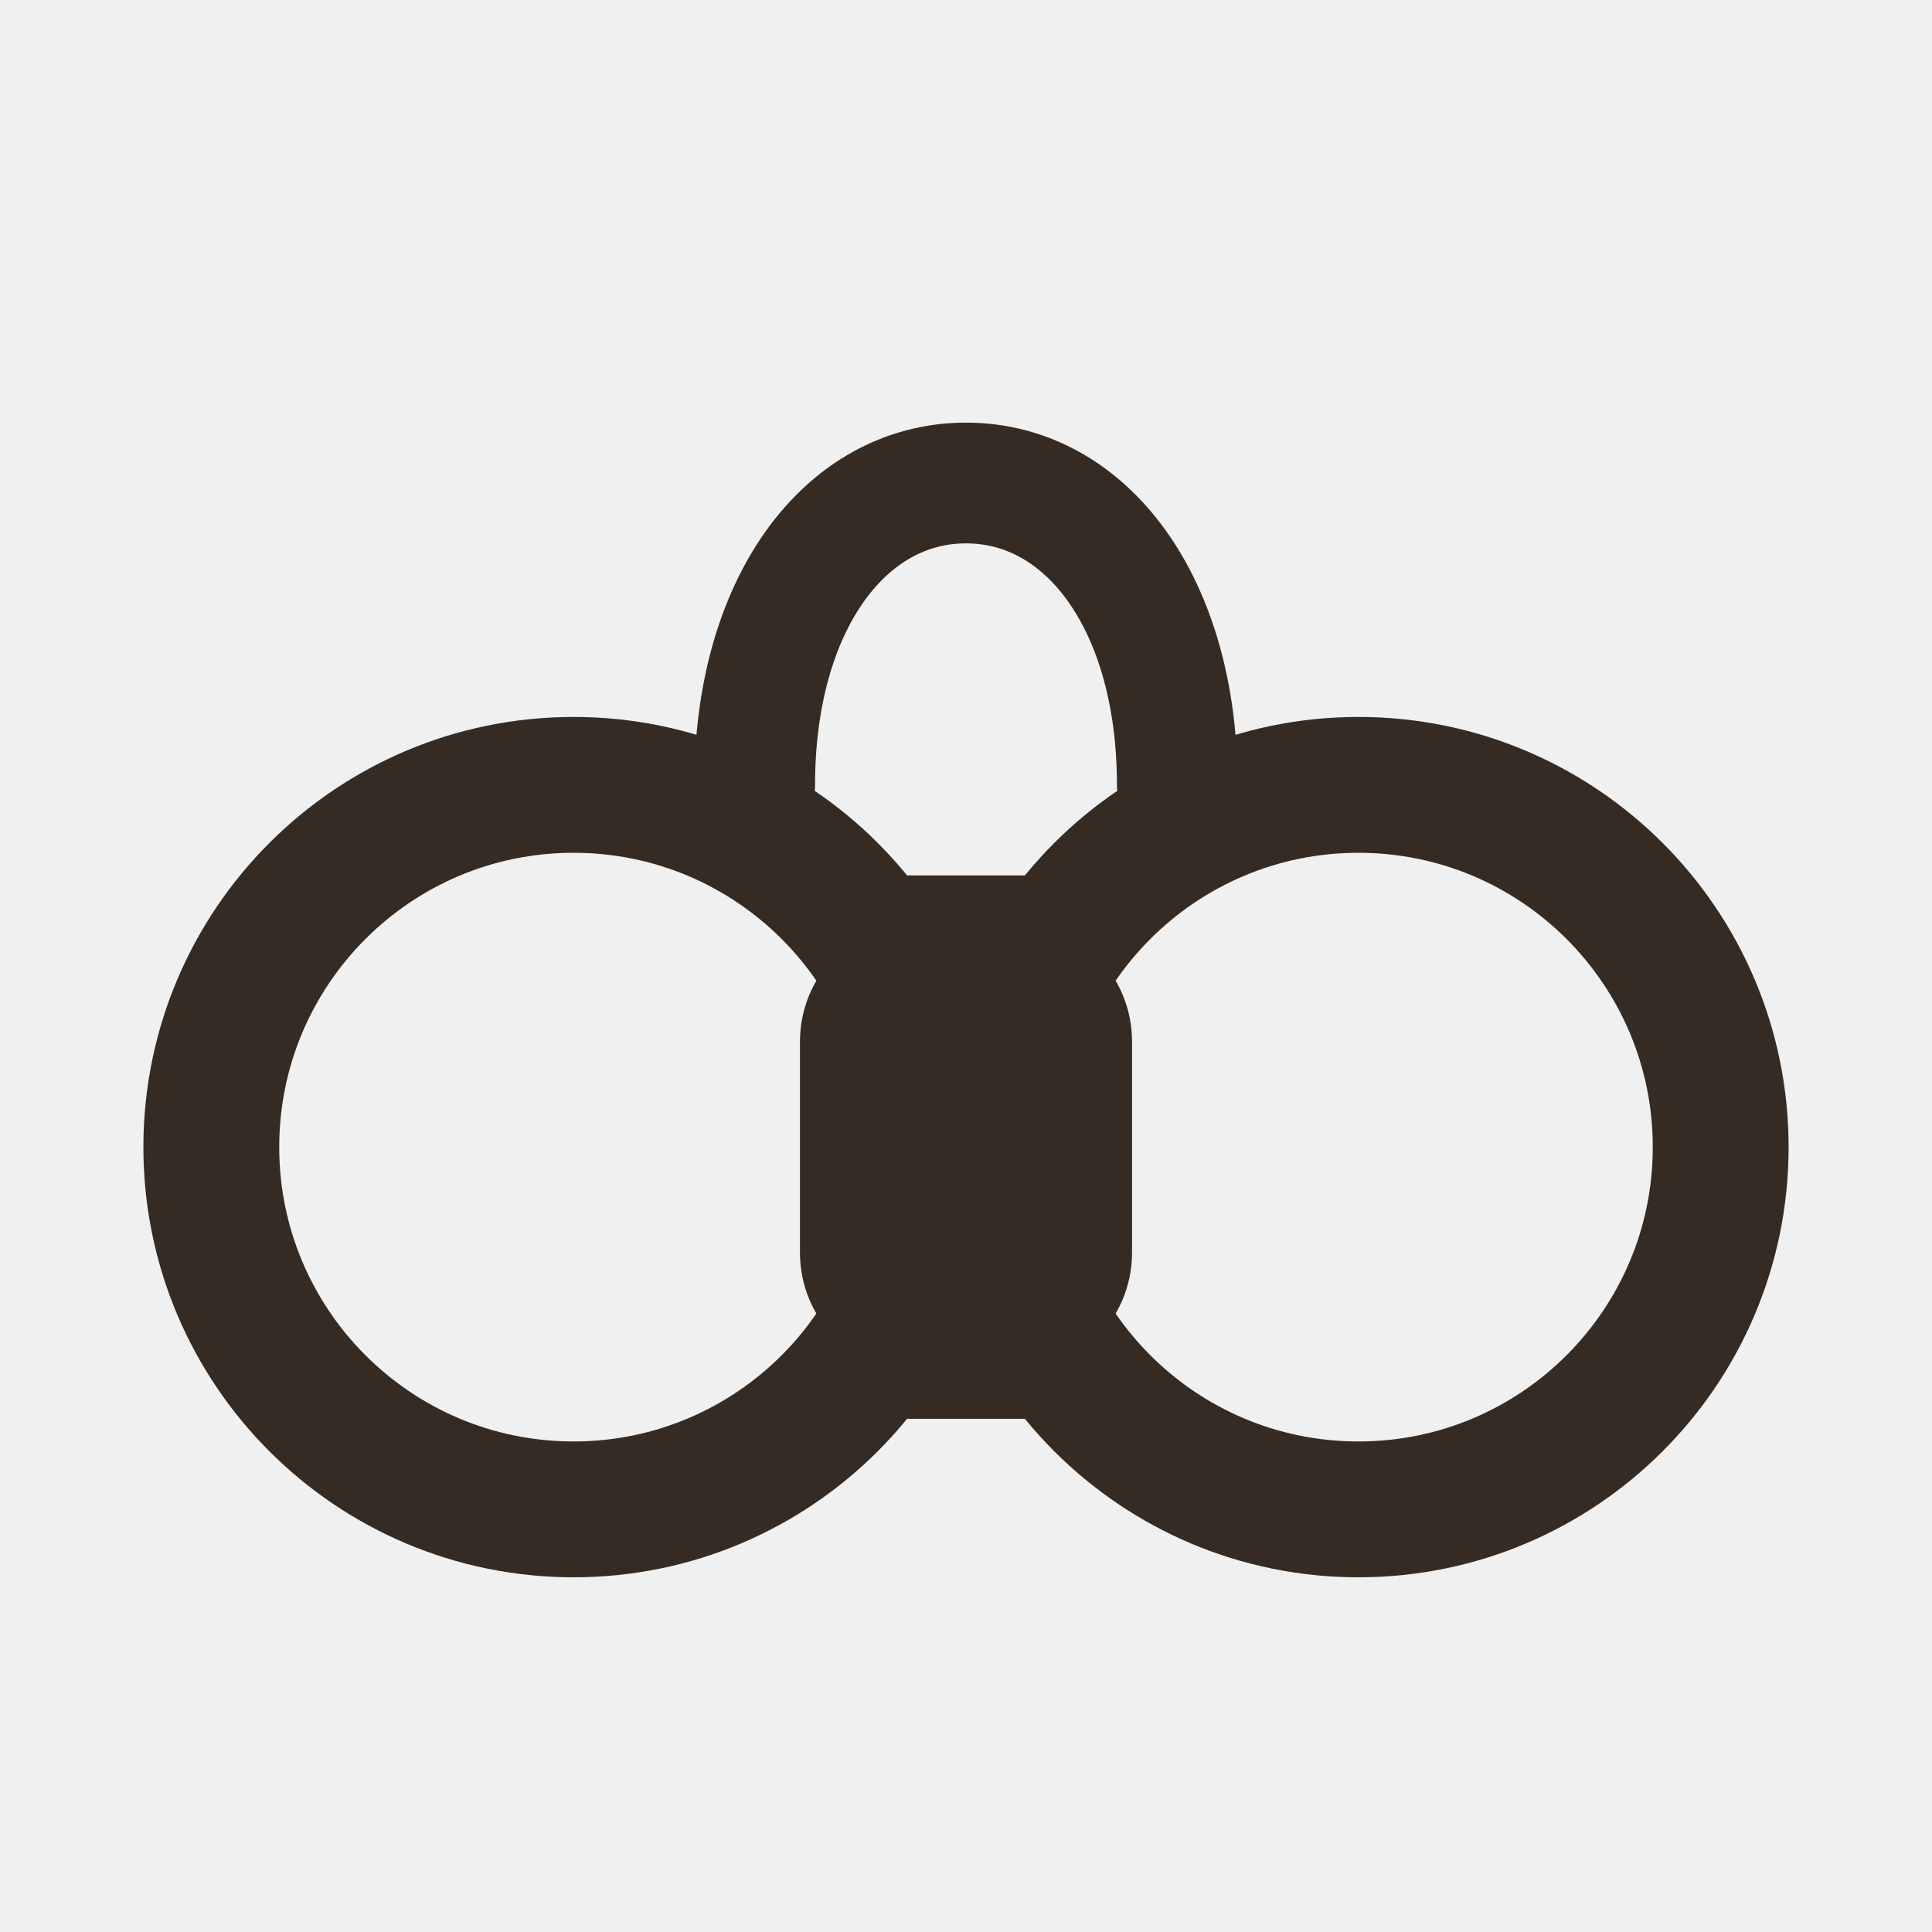
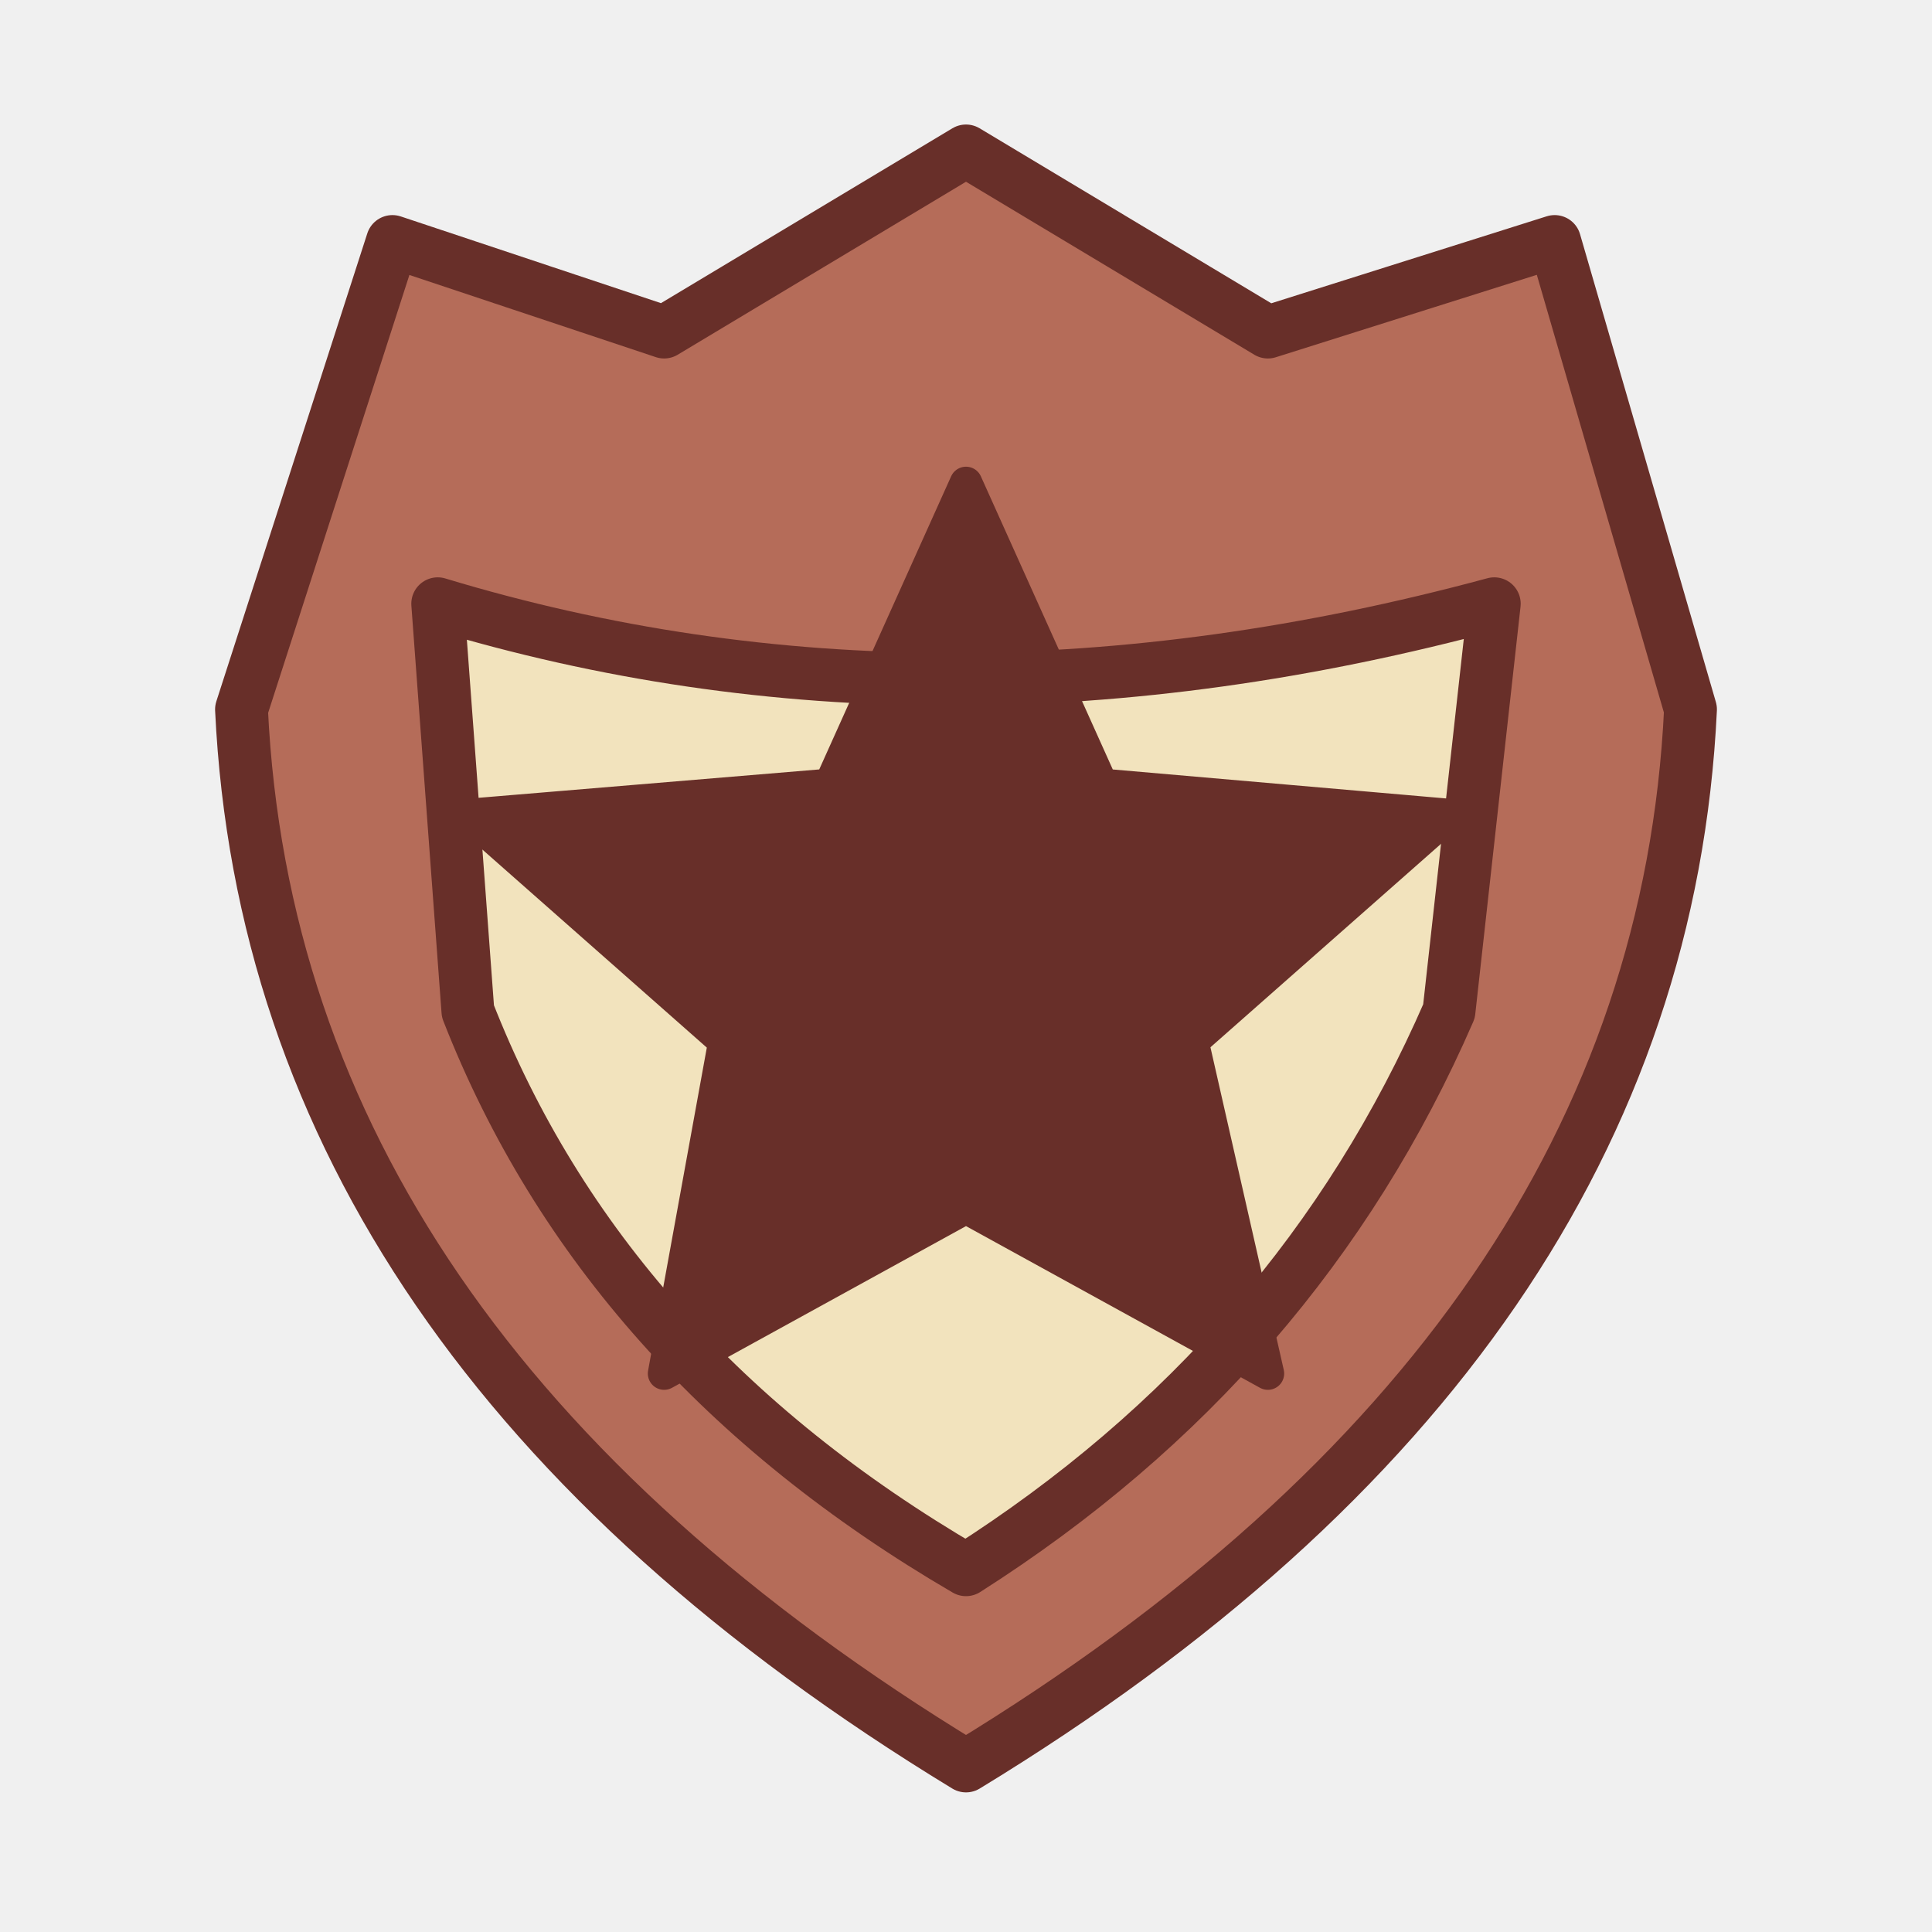
- <svg xmlns="http://www.w3.org/2000/svg" width="128" height="128" viewBox="0 0 128 128">
-   <defs>
-     <mask id="ink">
-       <rect width="128" height="128" fill="black" />
-       <g fill="white" stroke="white" stroke-width="4" stroke-linejoin="round" stroke-linecap="round">
-         <circle cx="38" cy="76" r="24" fill="none" stroke-width="9" />
-         <circle cx="90" cy="76" r="24" fill="none" stroke-width="9" />
-         <path d="M58 62h12M58 90h12" stroke-width="8" />
-         <path d="M50 52c0-12 6-20 14-20s14 8 14 20" fill="none" stroke-width="8" />
-         <rect x="56" y="64" width="16" height="24" rx="5" fill="none" stroke-width="6" />
-       </g>
-     </mask>
-   </defs>
-   <rect width="128" height="128" fill="#352b22" mask="url(#ink)" />
+ <svg xmlns="http://www.w3.org/2000/svg" width="256" height="256" viewBox="0 0 128 128">
+   <g fill="#b56c59" stroke="#682f29" stroke-width="3.5" stroke-linecap="round" stroke-linejoin="round">
+     <path d="M26 16 44 22 64 10 84 22 103 16 112 47Q110 89 64 117 18 89 16 47Z" fill="#b56c59" />
+     <path d="M29 40Q62 50 99 40L96 67Q86 90 64 104 40 90 31 67Z" fill="#f2e3bd" />
+     <path d="m64 32 9 20 23 2-17 15 5 22-20-11-20 11 4-22-17-15 24-2Z" fill="#682f29" stroke-width="2.16" />
+   </g>
</svg>
